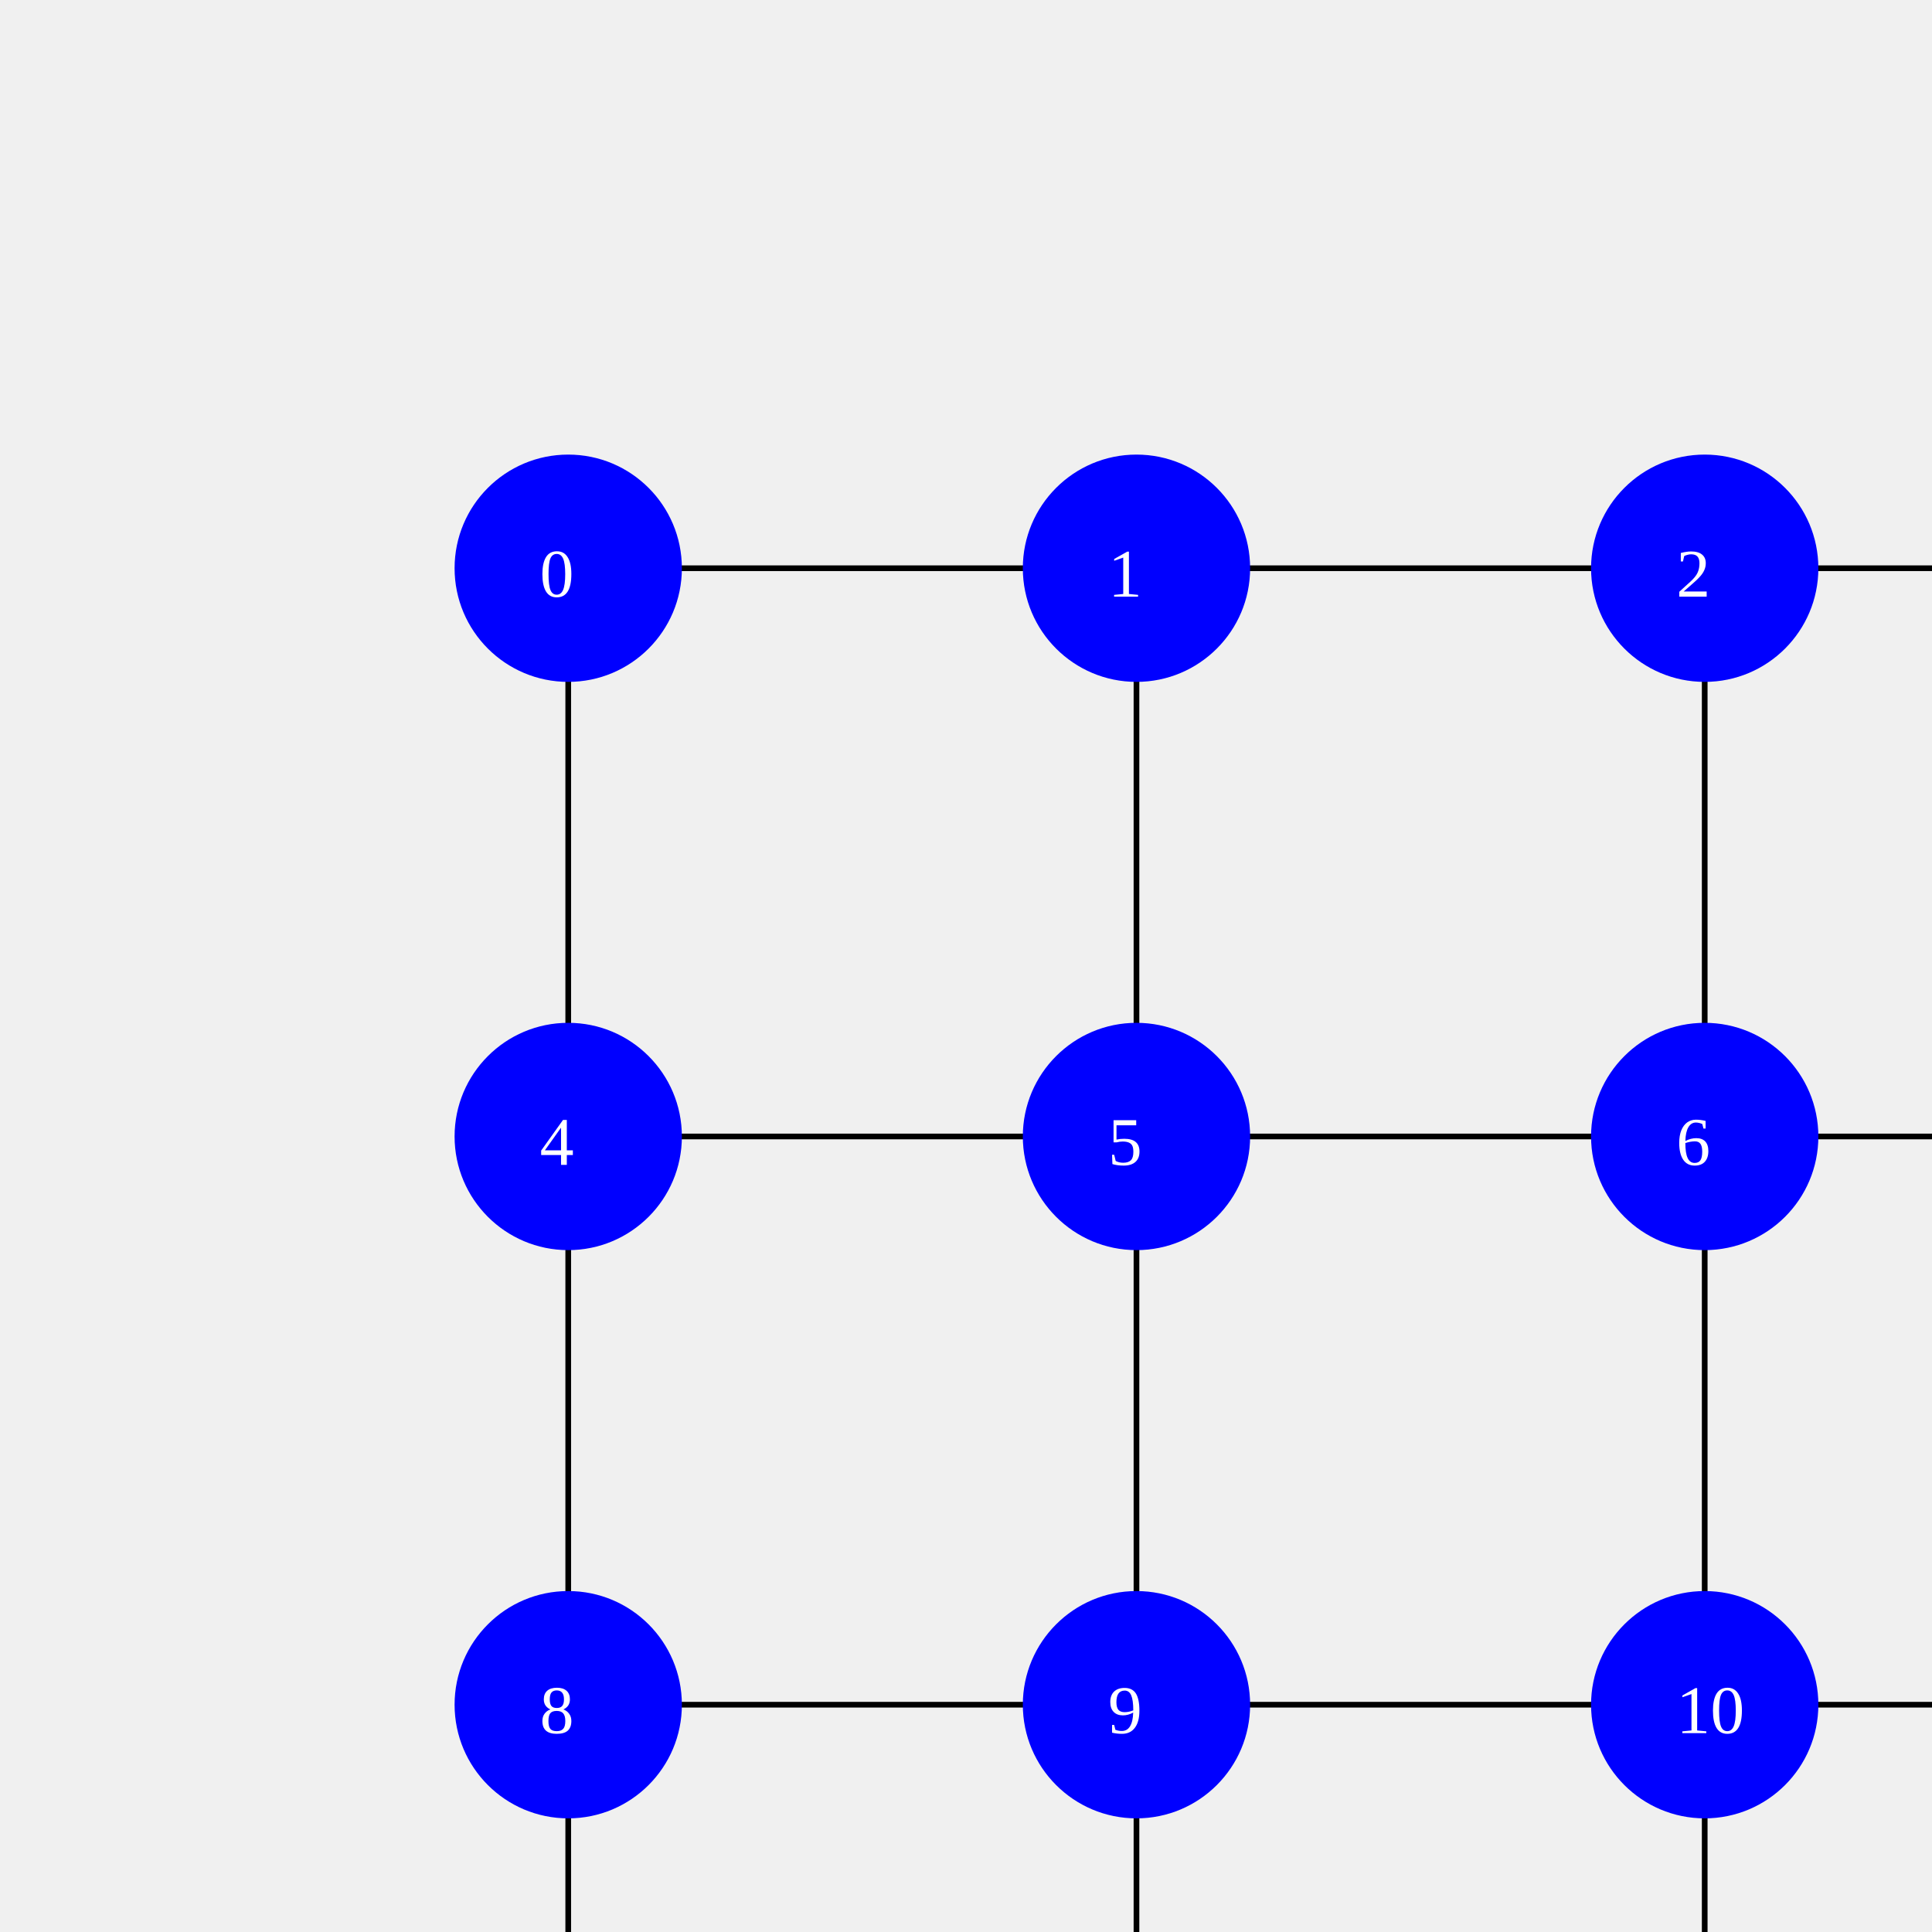
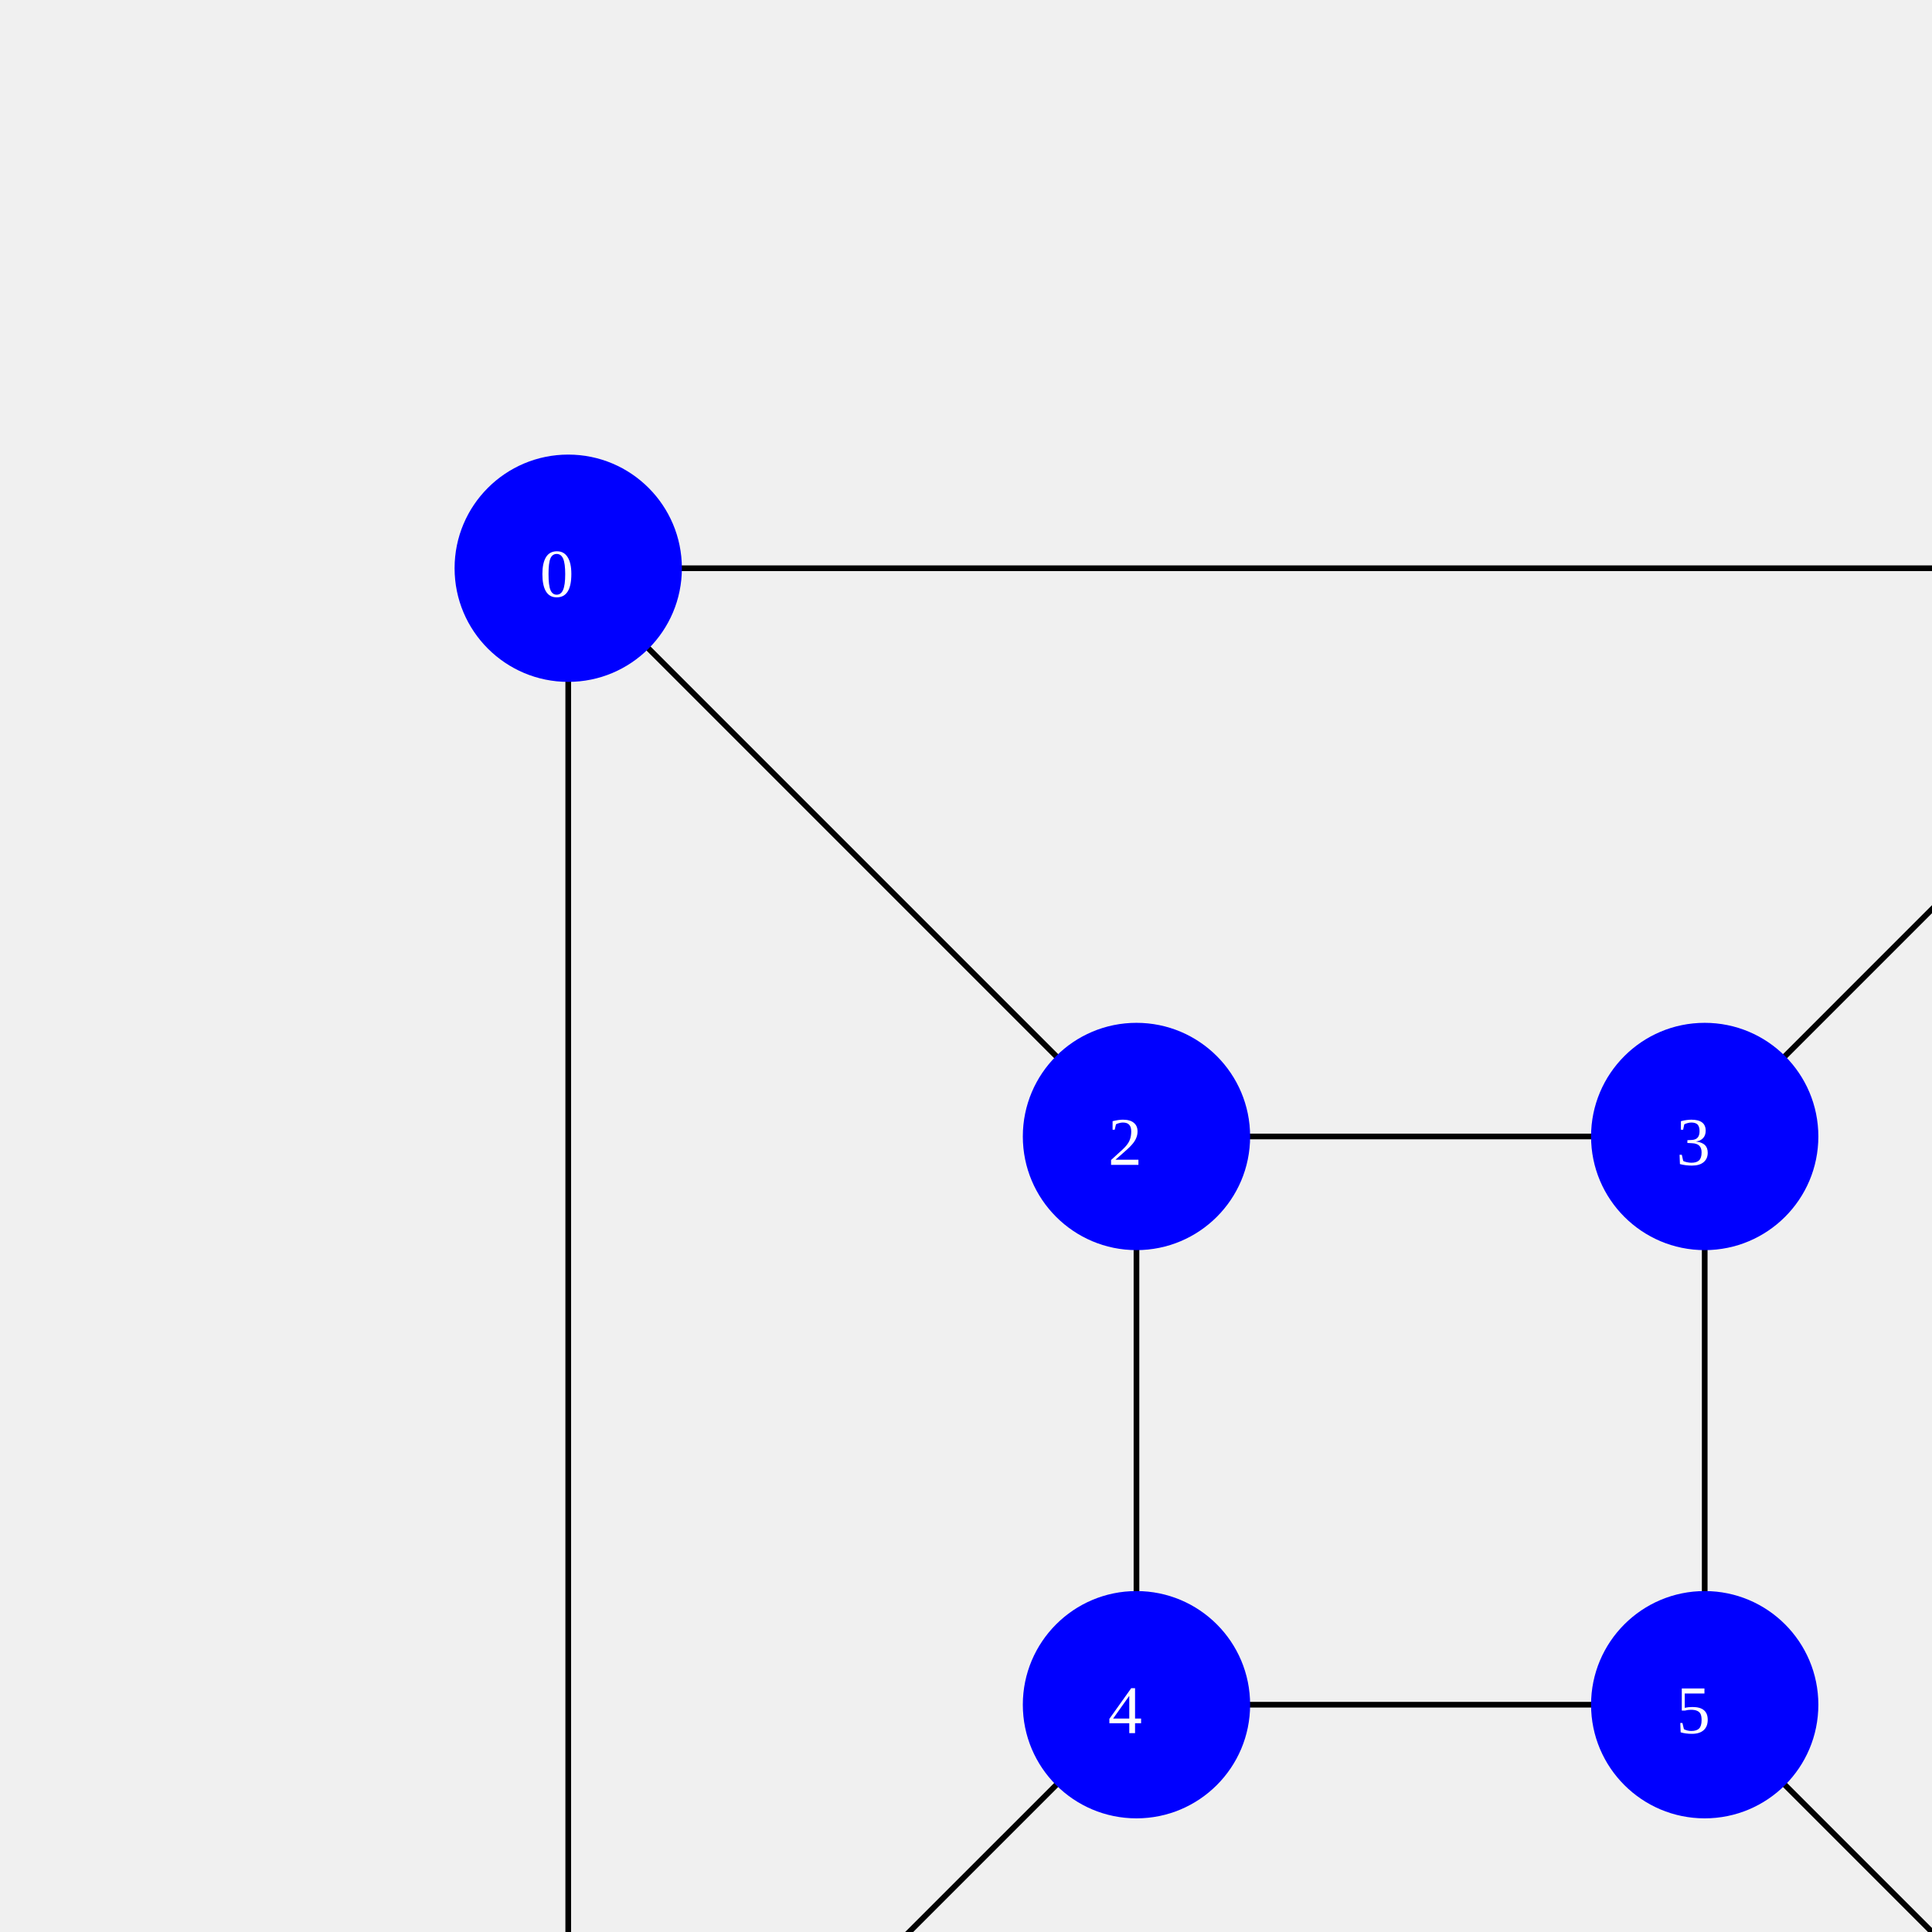
<svg xmlns="http://www.w3.org/2000/svg" version="1.1"> width="1000" height="800"&gt;

- <line x1="300" y1="300" x2="400" y2="300" stroke="black" />
+ <line x1="100" y1="400" x2="400" y2="400" stroke="black" />
+   <line x1="200" y1="200" x2="300" y2="200" stroke="black" />
+   <line x1="100" y1="100" x2="200" y2="200" stroke="black" />
+   <line x1="100" y1="100" x2="100" y2="400" stroke="black" />
+   <line x1="400" y1="100" x2="300" y2="200" stroke="black" />
+   <line x1="300" y1="300" x2="400" y2="400" stroke="black" />
+   <line x1="400" y1="100" x2="400" y2="400" stroke="black" />
+   <line x1="200" y1="300" x2="100" y2="400" stroke="black" />
+   <line x1="200" y1="200" x2="200" y2="300" stroke="black" />
  <line x1="200" y1="300" x2="300" y2="300" stroke="black" />
-   <line x1="300" y1="200" x2="400" y2="200" stroke="black" />
-   <line x1="100" y1="400" x2="200" y2="400" stroke="black" />
-   <line x1="200" y1="200" x2="300" y2="200" stroke="black" />
-   <line x1="100" y1="100" x2="200" y2="100" stroke="black" />
-   <line x1="200" y1="100" x2="300" y2="100" stroke="black" />
-   <line x1="300" y1="100" x2="400" y2="100" stroke="black" />
-   <line x1="100" y1="300" x2="200" y2="300" stroke="black" />
-   <line x1="100" y1="200" x2="200" y2="200" stroke="black" />
-   <line x1="200" y1="400" x2="300" y2="400" stroke="black" />
-   <line x1="300" y1="400" x2="400" y2="400" stroke="black" />
-   <line x1="300" y1="300" x2="300" y2="400" stroke="black" />
-   <line x1="200" y1="100" x2="200" y2="200" stroke="black" />
-   <line x1="100" y1="300" x2="100" y2="400" stroke="black" />
-   <line x1="300" y1="100" x2="300" y2="200" stroke="black" />
-   <line x1="400" y1="100" x2="400" y2="200" stroke="black" />
-   <line x1="100" y1="200" x2="100" y2="300" stroke="black" />
-   <line x1="400" y1="300" x2="400" y2="400" stroke="black" />
-   <line x1="200" y1="200" x2="200" y2="300" stroke="black" />
+   <line x1="100" y1="100" x2="400" y2="100" stroke="black" />
  <line x1="300" y1="200" x2="300" y2="300" stroke="black" />
-   <line x1="400" y1="200" x2="400" y2="300" stroke="black" />
-   <line x1="100" y1="100" x2="100" y2="200" stroke="black" />
-   <line x1="200" y1="300" x2="200" y2="400" stroke="black" />
-   <circle cx="300" cy="400" r="20" fill="blue" />
-   <text x="295" y="405" fill="white">14</text>
+   <circle cx="400" cy="400" r="20" fill="blue" />
+   <text x="395" y="405" fill="white">7</text>
  <circle cx="100" cy="400" r="20" fill="blue" />
-   <text x="95" y="405" fill="white">12</text>
-   <circle cx="400" cy="300" r="20" fill="blue" />
-   <text x="395" y="305" fill="white">11</text>
-   <circle cx="400" cy="400" r="20" fill="blue" />
-   <text x="395" y="405" fill="white">15</text>
-   <circle cx="300" cy="100" r="20" fill="blue" />
-   <text x="295" y="105" fill="white">2</text>
-   <circle cx="200" cy="100" r="20" fill="blue" />
-   <text x="195" y="105" fill="white">1</text>
-   <circle cx="100" cy="200" r="20" fill="blue" />
-   <text x="95" y="205" fill="white">4</text>
-   <circle cx="200" cy="200" r="20" fill="blue" />
-   <text x="195" y="205" fill="white">5</text>
-   <circle cx="200" cy="400" r="20" fill="blue" />
-   <text x="195" y="405" fill="white">13</text>
+   <text x="95" y="405" fill="white">6</text>
  <circle cx="300" cy="300" r="20" fill="blue" />
-   <text x="295" y="305" fill="white">10</text>
-   <circle cx="400" cy="200" r="20" fill="blue" />
-   <text x="395" y="205" fill="white">7</text>
-   <circle cx="400" cy="100" r="20" fill="blue" />
-   <text x="395" y="105" fill="white">3</text>
-   <circle cx="100" cy="300" r="20" fill="blue" />
-   <text x="95" y="305" fill="white">8</text>
+   <text x="295" y="305" fill="white">5</text>
+   <circle cx="200" cy="300" r="20" fill="blue" />
+   <text x="195" y="305" fill="white">4</text>
  <circle cx="100" cy="100" r="20" fill="blue" />
  <text x="95" y="105" fill="white">0</text>
  <circle cx="300" cy="200" r="20" fill="blue" />
-   <text x="295" y="205" fill="white">6</text>
-   <circle cx="200" cy="300" r="20" fill="blue" />
-   <text x="195" y="305" fill="white">9</text>
+   <text x="295" y="205" fill="white">3</text>
+   <circle cx="400" cy="100" r="20" fill="blue" />
+   <text x="395" y="105" fill="white">1</text>
+   <circle cx="200" cy="200" r="20" fill="blue" />
+   <text x="195" y="205" fill="white">2</text>
</svg>
